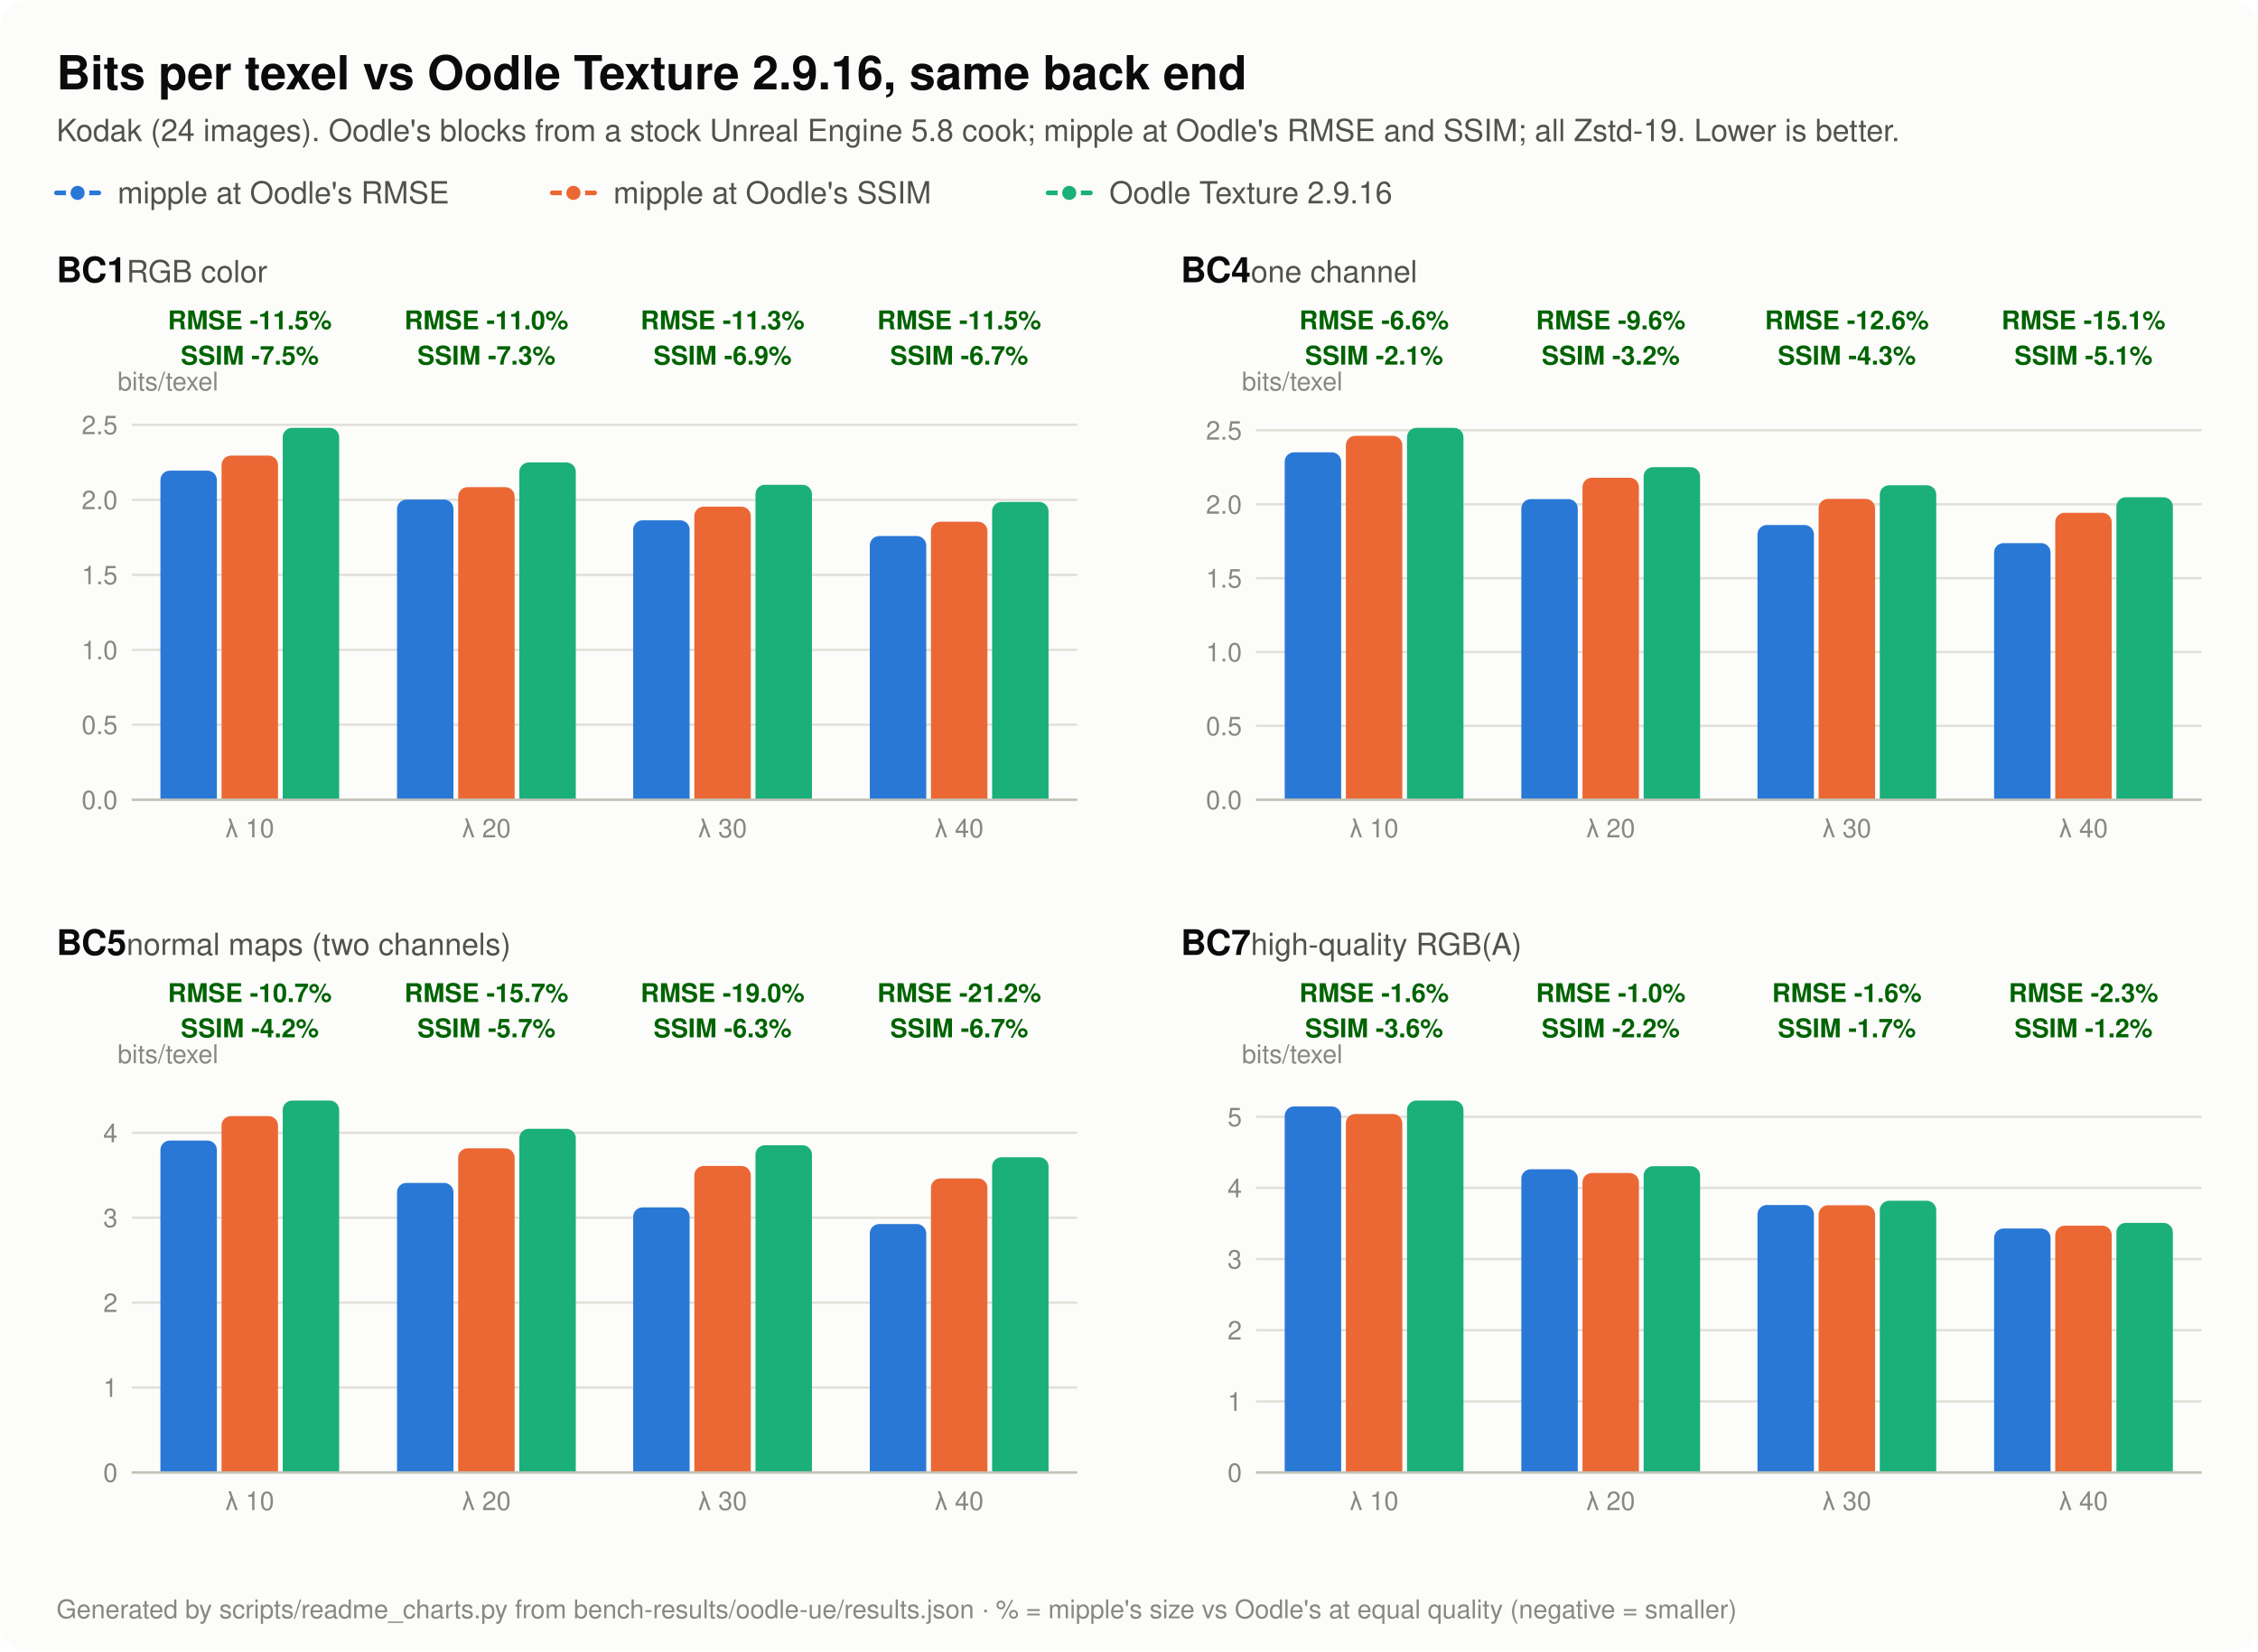
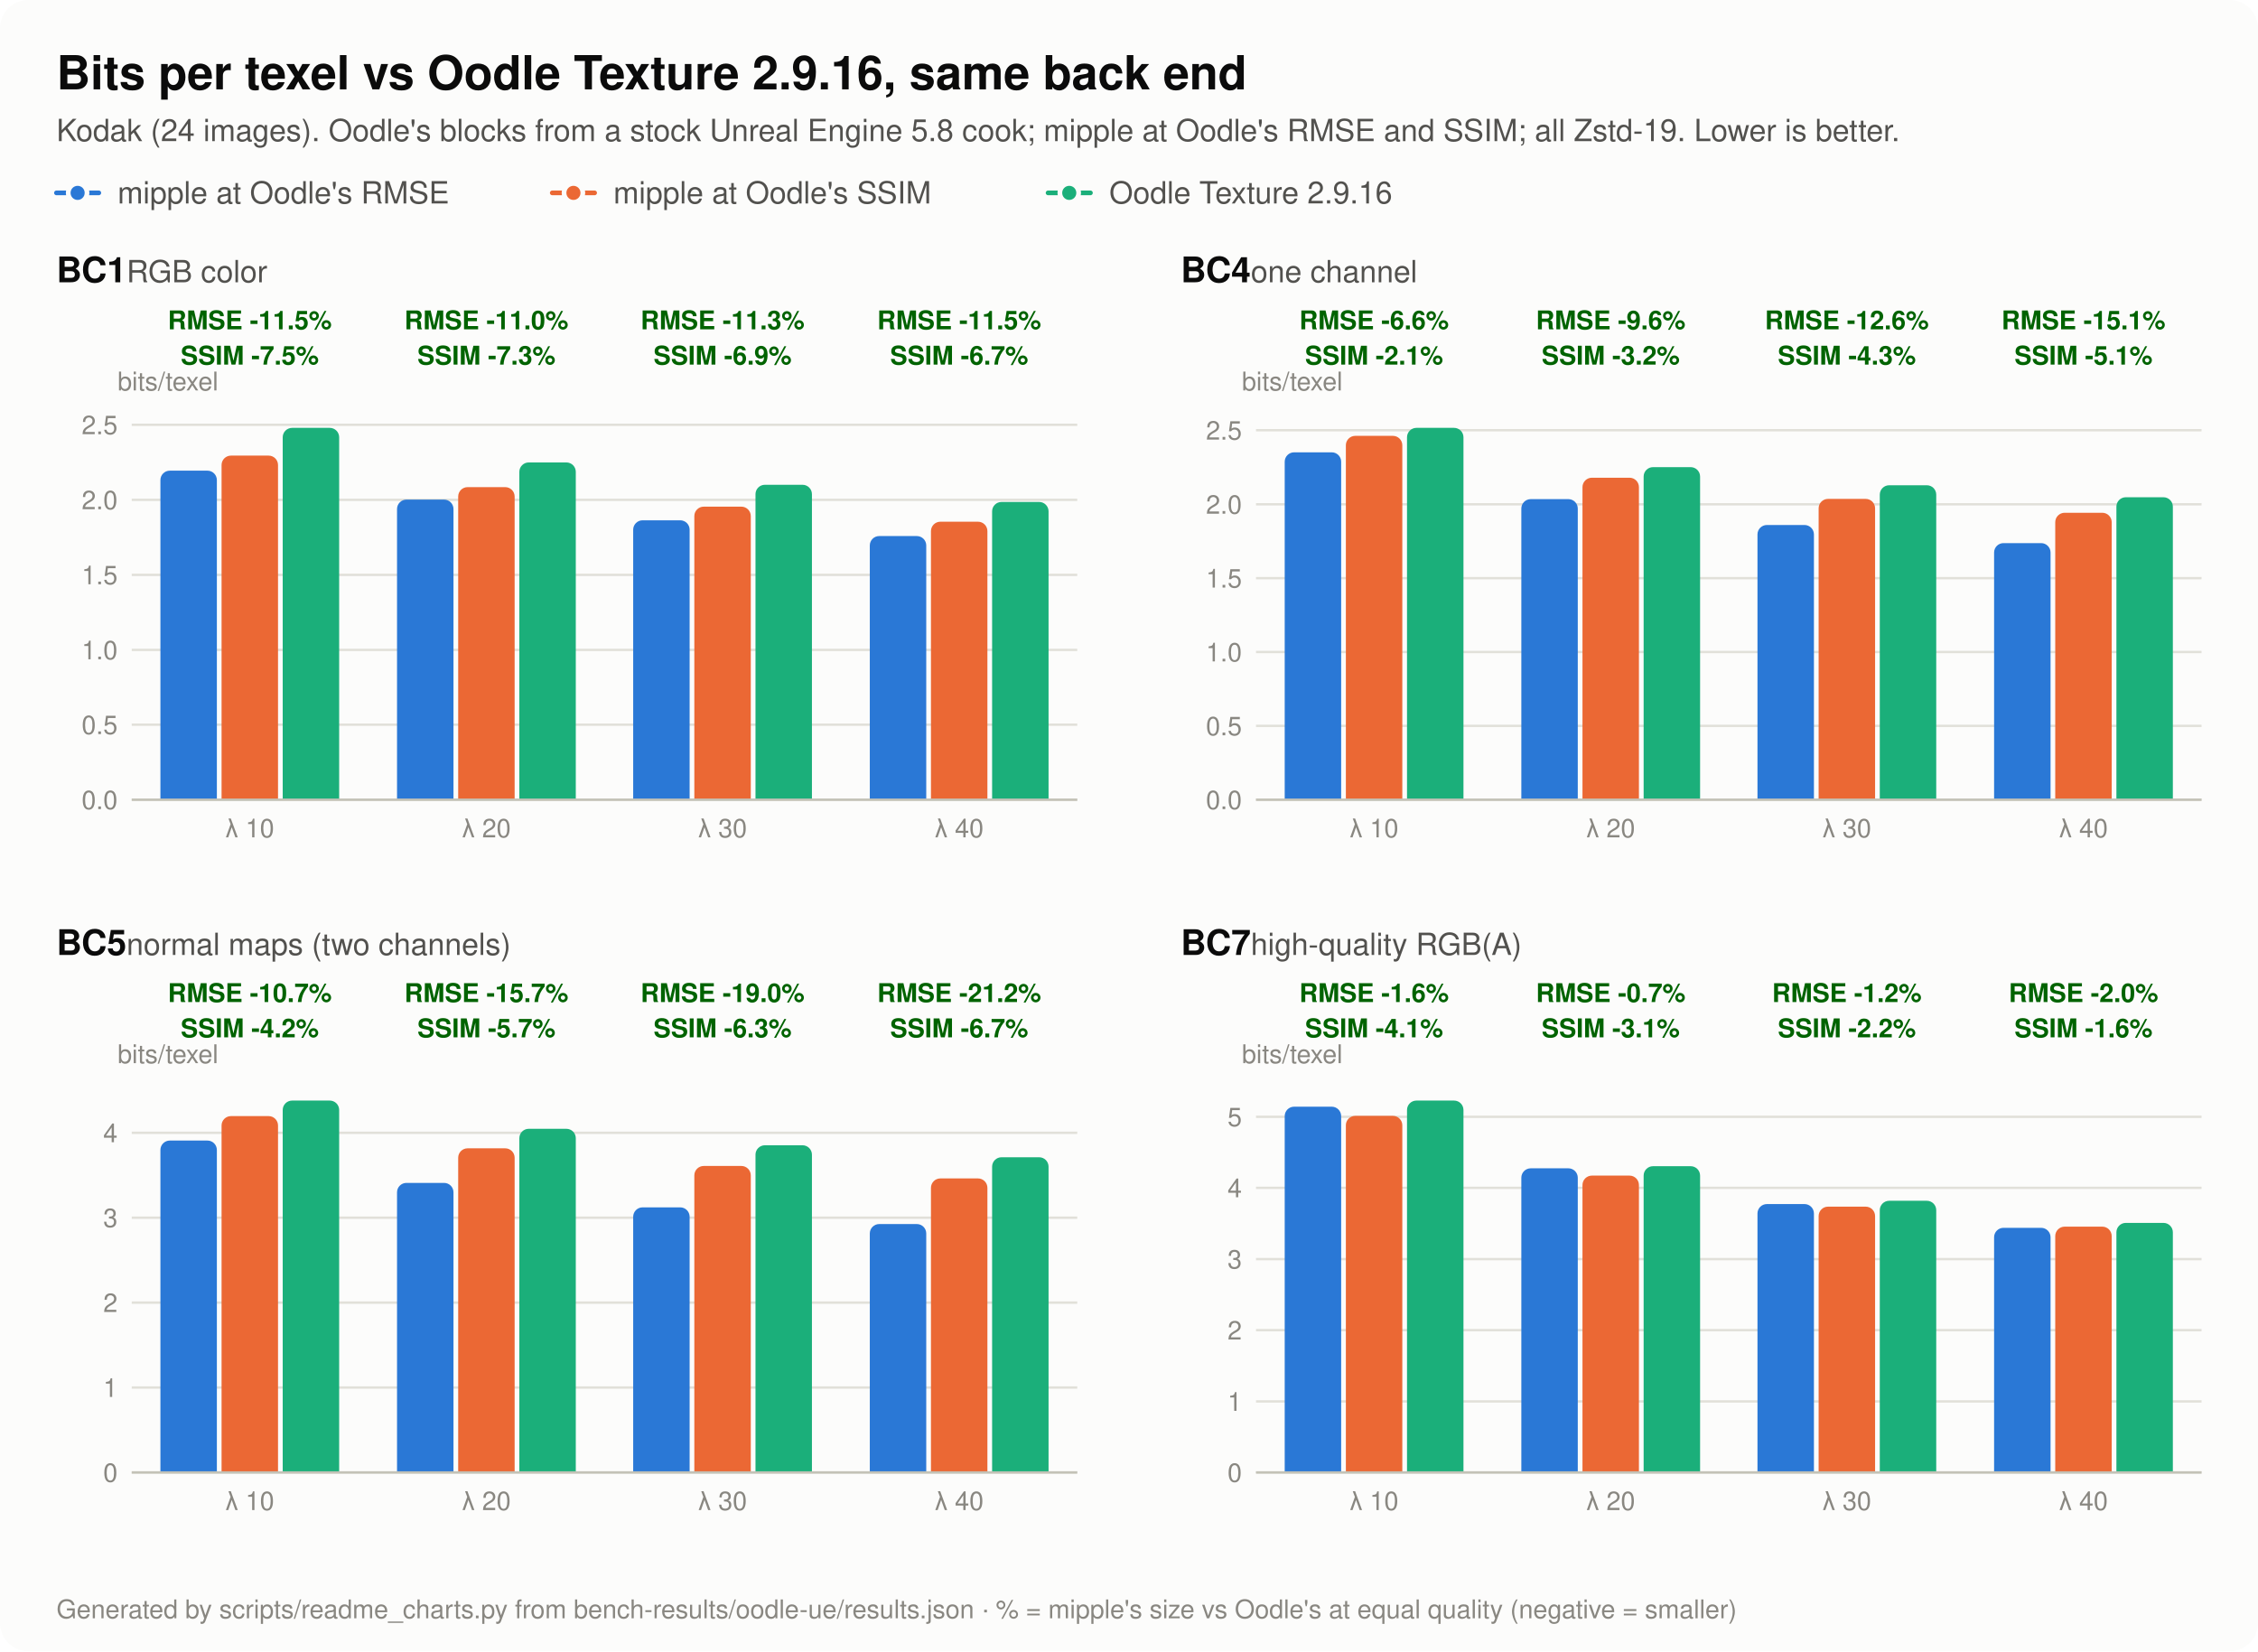
<svg xmlns="http://www.w3.org/2000/svg" width="960" height="702" viewBox="0 0 960 702" role="img" aria-labelledby="t d">
  <style>
  .bg { fill: #fcfcfb; } .ink { fill: #0b0b0b; } .ink2 { fill: #52514e; } .mute { fill: #898781; }
  .grid { stroke: #e1e0d9; } .axis { stroke: #c3c2b7; } .ring { stroke: #fcfcfb; }
  .s0 { stroke: #2a78d6; } .f0 { fill: #2a78d6; }
  .s1 { stroke: #eb6834; } .f1 { fill: #eb6834; }
  .s2 { stroke: #1baf7a; } .f2 { fill: #1baf7a; }
  .s3 { stroke: #8a5cd6; } .f3 { fill: #8a5cd6; }
  .good { fill: #006300; } .wh { stroke: #52514e; }
  .halo { paint-order: stroke; stroke: #fcfcfb; stroke-width: 3px; stroke-linejoin: round; }
  @media (prefers-color-scheme: dark) {
    .bg { fill: #1a1a19; } .ink { fill: #f0efec; } .ink2 { fill: #c3c2b7; }
    .grid { stroke: #2c2c2a; } .axis { stroke: #383835; } .ring { stroke: #1a1a19; }
    .s0 { stroke: #3987e5; } .f0 { fill: #3987e5; }
    .s1 { stroke: #d95926; } .f1 { fill: #d95926; }
    .s2 { stroke: #199e70; } .f2 { fill: #199e70; }
    .s3 { stroke: #9d78ea; } .f3 { fill: #9d78ea; }
    .good { fill: #0ca30c; } .wh { stroke: #c3c2b7; }
    .halo { stroke: #1a1a19; }
  }
  text { font-family: system-ui, -apple-system, "Segoe UI", Helvetica, Arial, sans-serif; }
  .num { font-variant-numeric: tabular-nums; }
</style>
  <rect class="bg" width="960" height="702" rx="12" />
  <text class="ink" x="24" y="38" font-size="20" font-weight="600">Bits per texel vs Oodle Texture 2.9.16, same back end</text>
  <text class="ink2" x="24" y="60" font-size="13">Kodak (24 images). Oodle's blocks from a stock Unreal Engine 5.8 cook; mipple at Oodle's RMSE and SSIM; all Zstd-19. Lower is better.</text>
  <line class="s0" x1="24" y1="82" x2="42" y2="82" stroke-width="2" stroke-linecap="round" />
  <circle class="f0 ring" cx="33" cy="82" r="4" stroke-width="2" />
  <text class="ink2" x="50" y="86.5" font-size="13">mipple at Oodle's RMSE</text>
  <line class="s1" x1="234.8" y1="82" x2="252.8" y2="82" stroke-width="2" stroke-linecap="round" />
  <circle class="f1 ring" cx="243.8" cy="82" r="4" stroke-width="2" />
  <text class="ink2" x="260.8" y="86.5" font-size="13">mipple at Oodle's SSIM</text>
  <line class="s2" x1="445.6" y1="82" x2="463.6" y2="82" stroke-width="2" stroke-linecap="round" />
  <circle class="f2 ring" cx="454.6" cy="82" r="4" stroke-width="2" />
  <text class="ink2" x="471.6" y="86.5" font-size="13">Oodle Texture 2.9.16</text>
  <text class="ink" x="24" y="120" font-size="15" font-weight="600">BC1<tspan class="ink2" font-weight="400" font-size="13">  RGB color</tspan>
  </text>
  <line class="grid" x1="56" x2="458" y1="340.0" y2="340.0" stroke-width="1" />
  <text class="mute num" x="50" y="344.0" font-size="11" text-anchor="end">0.0</text>
  <line class="grid" x1="56" x2="458" y1="308.1" y2="308.1" stroke-width="1" />
  <text class="mute num" x="50" y="312.1" font-size="11" text-anchor="end">0.5</text>
  <line class="grid" x1="56" x2="458" y1="276.3" y2="276.3" stroke-width="1" />
  <text class="mute num" x="50" y="280.3" font-size="11" text-anchor="end">1.0</text>
  <line class="grid" x1="56" x2="458" y1="244.4" y2="244.4" stroke-width="1" />
  <text class="mute num" x="50" y="248.4" font-size="11" text-anchor="end">1.5</text>
  <line class="grid" x1="56" x2="458" y1="212.5" y2="212.5" stroke-width="1" />
  <text class="mute num" x="50" y="216.5" font-size="11" text-anchor="end">2.0</text>
  <line class="grid" x1="56" x2="458" y1="180.6" y2="180.6" stroke-width="1" />
  <text class="mute num" x="50" y="184.6" font-size="11" text-anchor="end">2.5</text>
  <text class="mute" x="50" y="166" font-size="11" text-anchor="start">bits/texel</text>
  <path class="f0" d="M68.2,340 V204.1 a4,4 0 0 1 4,-4 h16.0 a4,4 0 0 1 4,4 V340 z" />
  <path class="f1" d="M94.2,340 V197.7 a4,4 0 0 1 4,-4 h16.0 a4,4 0 0 1 4,4 V340 z" />
  <path class="f2" d="M120.2,340 V185.9 a4,4 0 0 1 4,-4 h16.0 a4,4 0 0 1 4,4 V340 z" />
  <text class="good num" x="106.2" y="140" font-size="11" font-weight="600" text-anchor="middle">RMSE -11.5%</text>
  <text class="good num" x="106.2" y="155" font-size="11" font-weight="600" text-anchor="middle">SSIM -7.5%</text>
  <text class="mute num" x="106.2" y="356" font-size="11" text-anchor="middle">λ 10</text>
  <path class="f0" d="M168.8,340 V216.4 a4,4 0 0 1 4,-4 h16.0 a4,4 0 0 1 4,4 V340 z" />
  <path class="f1" d="M194.8,340 V211.1 a4,4 0 0 1 4,-4 h16.0 a4,4 0 0 1 4,4 V340 z" />
  <path class="f2" d="M220.8,340 V200.6 a4,4 0 0 1 4,-4 h16.0 a4,4 0 0 1 4,4 V340 z" />
  <text class="good num" x="206.8" y="140" font-size="11" font-weight="600" text-anchor="middle">RMSE -11.0%</text>
  <text class="good num" x="206.8" y="155" font-size="11" font-weight="600" text-anchor="middle">SSIM -7.3%</text>
  <text class="mute num" x="206.8" y="356" font-size="11" text-anchor="middle">λ 20</text>
  <path class="f0" d="M269.2,340 V225.2 a4,4 0 0 1 4,-4 h16.0 a4,4 0 0 1 4,4 V340 z" />
  <path class="f1" d="M295.2,340 V219.4 a4,4 0 0 1 4,-4 h16.0 a4,4 0 0 1 4,4 V340 z" />
  <path class="f2" d="M321.2,340 V210.1 a4,4 0 0 1 4,-4 h16.0 a4,4 0 0 1 4,4 V340 z" />
  <text class="good num" x="307.2" y="140" font-size="11" font-weight="600" text-anchor="middle">RMSE -11.3%</text>
  <text class="good num" x="307.2" y="155" font-size="11" font-weight="600" text-anchor="middle">SSIM -6.9%</text>
  <text class="mute num" x="307.2" y="356" font-size="11" text-anchor="middle">λ 30</text>
  <path class="f0" d="M369.8,340 V231.9 a4,4 0 0 1 4,-4 h16.0 a4,4 0 0 1 4,4 V340 z" />
  <path class="f1" d="M395.8,340 V225.8 a4,4 0 0 1 4,-4 h16.0 a4,4 0 0 1 4,4 V340 z" />
  <path class="f2" d="M421.8,340 V217.4 a4,4 0 0 1 4,-4 h16.0 a4,4 0 0 1 4,4 V340 z" />
  <text class="good num" x="407.8" y="140" font-size="11" font-weight="600" text-anchor="middle">RMSE -11.5%</text>
  <text class="good num" x="407.8" y="155" font-size="11" font-weight="600" text-anchor="middle">SSIM -6.7%</text>
  <text class="mute num" x="407.8" y="356" font-size="11" text-anchor="middle">λ 40</text>
  <line class="axis" x1="56" x2="458" y1="340" y2="340" stroke-width="1" />
  <text class="ink" x="502" y="120" font-size="15" font-weight="600">BC4<tspan class="ink2" font-weight="400" font-size="13">  one channel</tspan>
  </text>
  <line class="grid" x1="534" x2="936" y1="340.0" y2="340.0" stroke-width="1" />
  <text class="mute num" x="528" y="344.0" font-size="11" text-anchor="end">0.0</text>
  <line class="grid" x1="534" x2="936" y1="308.6" y2="308.6" stroke-width="1" />
  <text class="mute num" x="528" y="312.6" font-size="11" text-anchor="end">0.5</text>
  <line class="grid" x1="534" x2="936" y1="277.2" y2="277.2" stroke-width="1" />
  <text class="mute num" x="528" y="281.2" font-size="11" text-anchor="end">1.0</text>
  <line class="grid" x1="534" x2="936" y1="245.8" y2="245.8" stroke-width="1" />
  <text class="mute num" x="528" y="249.8" font-size="11" text-anchor="end">1.5</text>
  <line class="grid" x1="534" x2="936" y1="214.4" y2="214.4" stroke-width="1" />
  <text class="mute num" x="528" y="218.4" font-size="11" text-anchor="end">2.0</text>
  <line class="grid" x1="534" x2="936" y1="182.9" y2="182.9" stroke-width="1" />
  <text class="mute num" x="528" y="186.9" font-size="11" text-anchor="end">2.5</text>
  <text class="mute" x="528" y="166" font-size="11" text-anchor="start">bits/texel</text>
  <path class="f0" d="M546.2,340 V196.3 a4,4 0 0 1 4,-4 h16.0 a4,4 0 0 1 4,4 V340 z" />
  <path class="f1" d="M572.2,340 V189.3 a4,4 0 0 1 4,-4 h16.0 a4,4 0 0 1 4,4 V340 z" />
  <path class="f2" d="M598.2,340 V185.9 a4,4 0 0 1 4,-4 h16.0 a4,4 0 0 1 4,4 V340 z" />
  <text class="good num" x="584.2" y="140" font-size="11" font-weight="600" text-anchor="middle">RMSE -6.6%</text>
  <text class="good num" x="584.2" y="155" font-size="11" font-weight="600" text-anchor="middle">SSIM -2.1%</text>
  <text class="mute num" x="584.2" y="356" font-size="11" text-anchor="middle">λ 10</text>
  <path class="f0" d="M646.8,340 V216.2 a4,4 0 0 1 4,-4 h16.0 a4,4 0 0 1 4,4 V340 z" />
  <path class="f1" d="M672.8,340 V207.1 a4,4 0 0 1 4,-4 h16.0 a4,4 0 0 1 4,4 V340 z" />
  <path class="f2" d="M698.8,340 V202.6 a4,4 0 0 1 4,-4 h16.0 a4,4 0 0 1 4,4 V340 z" />
  <text class="good num" x="684.8" y="140" font-size="11" font-weight="600" text-anchor="middle">RMSE -9.6%</text>
  <text class="good num" x="684.8" y="155" font-size="11" font-weight="600" text-anchor="middle">SSIM -3.2%</text>
  <text class="mute num" x="684.8" y="356" font-size="11" text-anchor="middle">λ 20</text>
  <path class="f0" d="M747.2,340 V227.2 a4,4 0 0 1 4,-4 h16.0 a4,4 0 0 1 4,4 V340 z" />
  <path class="f1" d="M773.2,340 V216.1 a4,4 0 0 1 4,-4 h16.0 a4,4 0 0 1 4,4 V340 z" />
  <path class="f2" d="M799.2,340 V210.3 a4,4 0 0 1 4,-4 h16.0 a4,4 0 0 1 4,4 V340 z" />
  <text class="good num" x="785.2" y="140" font-size="11" font-weight="600" text-anchor="middle">RMSE -12.6%</text>
  <text class="good num" x="785.2" y="155" font-size="11" font-weight="600" text-anchor="middle">SSIM -4.3%</text>
  <text class="mute num" x="785.2" y="356" font-size="11" text-anchor="middle">λ 30</text>
  <path class="f0" d="M847.8,340 V234.9 a4,4 0 0 1 4,-4 h16.0 a4,4 0 0 1 4,4 V340 z" />
  <path class="f1" d="M873.8,340 V222.0 a4,4 0 0 1 4,-4 h16.0 a4,4 0 0 1 4,4 V340 z" />
  <path class="f2" d="M899.8,340 V215.4 a4,4 0 0 1 4,-4 h16.0 a4,4 0 0 1 4,4 V340 z" />
  <text class="good num" x="885.8" y="140" font-size="11" font-weight="600" text-anchor="middle">RMSE -15.1%</text>
  <text class="good num" x="885.8" y="155" font-size="11" font-weight="600" text-anchor="middle">SSIM -5.1%</text>
  <text class="mute num" x="885.8" y="356" font-size="11" text-anchor="middle">λ 40</text>
  <line class="axis" x1="534" x2="936" y1="340" y2="340" stroke-width="1" />
  <text class="ink" x="24" y="406" font-size="15" font-weight="600">BC5<tspan class="ink2" font-weight="400" font-size="13">  normal maps (two channels)</tspan>
  </text>
  <line class="grid" x1="56" x2="458" y1="626.0" y2="626.0" stroke-width="1" />
  <text class="mute num" x="50" y="630.0" font-size="11" text-anchor="end">0</text>
  <line class="grid" x1="56" x2="458" y1="589.9" y2="589.9" stroke-width="1" />
  <text class="mute num" x="50" y="593.9" font-size="11" text-anchor="end">1</text>
  <line class="grid" x1="56" x2="458" y1="553.8" y2="553.8" stroke-width="1" />
  <text class="mute num" x="50" y="557.8" font-size="11" text-anchor="end">2</text>
  <line class="grid" x1="56" x2="458" y1="517.7" y2="517.7" stroke-width="1" />
  <text class="mute num" x="50" y="521.7" font-size="11" text-anchor="end">3</text>
  <line class="grid" x1="56" x2="458" y1="481.6" y2="481.6" stroke-width="1" />
  <text class="mute num" x="50" y="485.6" font-size="11" text-anchor="end">4</text>
  <text class="mute" x="50" y="452" font-size="11" text-anchor="start">bits/texel</text>
  <path class="f0" d="M68.2,626 V488.9 a4,4 0 0 1 4,-4 h16.0 a4,4 0 0 1 4,4 V626 z" />
  <path class="f1" d="M94.2,626 V478.5 a4,4 0 0 1 4,-4 h16.0 a4,4 0 0 1 4,4 V626 z" />
  <path class="f2" d="M120.2,626 V471.9 a4,4 0 0 1 4,-4 h16.0 a4,4 0 0 1 4,4 V626 z" />
  <text class="good num" x="106.2" y="426" font-size="11" font-weight="600" text-anchor="middle">RMSE -10.7%</text>
  <text class="good num" x="106.2" y="441" font-size="11" font-weight="600" text-anchor="middle">SSIM -4.2%</text>
  <text class="mute num" x="106.2" y="642" font-size="11" text-anchor="middle">λ 10</text>
  <path class="f0" d="M168.8,626 V506.9 a4,4 0 0 1 4,-4 h16.0 a4,4 0 0 1 4,4 V626 z" />
  <path class="f1" d="M194.8,626 V492.2 a4,4 0 0 1 4,-4 h16.0 a4,4 0 0 1 4,4 V626 z" />
  <path class="f2" d="M220.8,626 V483.9 a4,4 0 0 1 4,-4 h16.0 a4,4 0 0 1 4,4 V626 z" />
  <text class="good num" x="206.8" y="426" font-size="11" font-weight="600" text-anchor="middle">RMSE -15.7%</text>
  <text class="good num" x="206.8" y="441" font-size="11" font-weight="600" text-anchor="middle">SSIM -5.7%</text>
  <text class="mute num" x="206.8" y="642" font-size="11" text-anchor="middle">λ 20</text>
  <path class="f0" d="M269.2,626 V517.3 a4,4 0 0 1 4,-4 h16.0 a4,4 0 0 1 4,4 V626 z" />
  <path class="f1" d="M295.2,626 V499.7 a4,4 0 0 1 4,-4 h16.0 a4,4 0 0 1 4,4 V626 z" />
  <path class="f2" d="M321.2,626 V490.9 a4,4 0 0 1 4,-4 h16.0 a4,4 0 0 1 4,4 V626 z" />
  <text class="good num" x="307.2" y="426" font-size="11" font-weight="600" text-anchor="middle">RMSE -19.0%</text>
  <text class="good num" x="307.2" y="441" font-size="11" font-weight="600" text-anchor="middle">SSIM -6.3%</text>
  <text class="mute num" x="307.2" y="642" font-size="11" text-anchor="middle">λ 30</text>
  <path class="f0" d="M369.8,626 V524.4 a4,4 0 0 1 4,-4 h16.0 a4,4 0 0 1 4,4 V626 z" />
  <path class="f1" d="M395.8,626 V505.0 a4,4 0 0 1 4,-4 h16.0 a4,4 0 0 1 4,4 V626 z" />
  <path class="f2" d="M421.8,626 V496.0 a4,4 0 0 1 4,-4 h16.0 a4,4 0 0 1 4,4 V626 z" />
  <text class="good num" x="407.8" y="426" font-size="11" font-weight="600" text-anchor="middle">RMSE -21.2%</text>
  <text class="good num" x="407.8" y="441" font-size="11" font-weight="600" text-anchor="middle">SSIM -6.7%</text>
  <text class="mute num" x="407.8" y="642" font-size="11" text-anchor="middle">λ 40</text>
  <line class="axis" x1="56" x2="458" y1="626" y2="626" stroke-width="1" />
  <text class="ink" x="502" y="406" font-size="15" font-weight="600">BC7<tspan class="ink2" font-weight="400" font-size="13">  high-quality RGB(A)</tspan>
  </text>
  <line class="grid" x1="534" x2="936" y1="626.0" y2="626.0" stroke-width="1" />
  <text class="mute num" x="528" y="630.0" font-size="11" text-anchor="end">0</text>
  <line class="grid" x1="534" x2="936" y1="595.8" y2="595.8" stroke-width="1" />
  <text class="mute num" x="528" y="599.8" font-size="11" text-anchor="end">1</text>
  <line class="grid" x1="534" x2="936" y1="565.5" y2="565.5" stroke-width="1" />
  <text class="mute num" x="528" y="569.5" font-size="11" text-anchor="end">2</text>
  <line class="grid" x1="534" x2="936" y1="535.3" y2="535.3" stroke-width="1" />
  <text class="mute num" x="528" y="539.3" font-size="11" text-anchor="end">3</text>
  <line class="grid" x1="534" x2="936" y1="505.0" y2="505.0" stroke-width="1" />
  <text class="mute num" x="528" y="509.0" font-size="11" text-anchor="end">4</text>
  <line class="grid" x1="534" x2="936" y1="474.8" y2="474.8" stroke-width="1" />
  <text class="mute num" x="528" y="478.8" font-size="11" text-anchor="end">5</text>
  <text class="mute" x="528" y="452" font-size="11" text-anchor="start">bits/texel</text>
-   <path class="f0" d="M546.2,626 V474.4 a4,4 0 0 1 4,-4 h16.0 a4,4 0 0 1 4,4 V626 z" />
-   <path class="f1" d="M572.2,626 V477.6 a4,4 0 0 1 4,-4 h16.0 a4,4 0 0 1 4,4 V626 z" />
+   <path class="f0" d="M546.2,626 V474.5 a4,4 0 0 1 4,-4 h16.0 a4,4 0 0 1 4,4 V626 z" />
+   <path class="f1" d="M572.2,626 V478.4 a4,4 0 0 1 4,-4 h16.0 a4,4 0 0 1 4,4 V626 z" />
  <path class="f2" d="M598.2,626 V471.9 a4,4 0 0 1 4,-4 h16.0 a4,4 0 0 1 4,4 V626 z" />
  <text class="good num" x="584.2" y="426" font-size="11" font-weight="600" text-anchor="middle">RMSE -1.6%</text>
-   <text class="good num" x="584.2" y="441" font-size="11" font-weight="600" text-anchor="middle">SSIM -3.6%</text>
+   <text class="good num" x="584.2" y="441" font-size="11" font-weight="600" text-anchor="middle">SSIM -4.1%</text>
  <text class="mute num" x="584.2" y="642" font-size="11" text-anchor="middle">λ 10</text>
-   <path class="f0" d="M646.8,626 V501.1 a4,4 0 0 1 4,-4 h16.0 a4,4 0 0 1 4,4 V626 z" />
-   <path class="f1" d="M672.8,626 V502.7 a4,4 0 0 1 4,-4 h16.0 a4,4 0 0 1 4,4 V626 z" />
+   <path class="f0" d="M646.8,626 V500.7 a4,4 0 0 1 4,-4 h16.0 a4,4 0 0 1 4,4 V626 z" />
+   <path class="f1" d="M672.8,626 V503.8 a4,4 0 0 1 4,-4 h16.0 a4,4 0 0 1 4,4 V626 z" />
  <path class="f2" d="M698.8,626 V499.8 a4,4 0 0 1 4,-4 h16.0 a4,4 0 0 1 4,4 V626 z" />
-   <text class="good num" x="684.8" y="426" font-size="11" font-weight="600" text-anchor="middle">RMSE -1.0%</text>
-   <text class="good num" x="684.8" y="441" font-size="11" font-weight="600" text-anchor="middle">SSIM -2.2%</text>
+   <text class="good num" x="684.8" y="426" font-size="11" font-weight="600" text-anchor="middle">RMSE -0.7%</text>
+   <text class="good num" x="684.8" y="441" font-size="11" font-weight="600" text-anchor="middle">SSIM -3.1%</text>
  <text class="mute num" x="684.8" y="642" font-size="11" text-anchor="middle">λ 20</text>
-   <path class="f0" d="M747.2,626 V516.3 a4,4 0 0 1 4,-4 h16.0 a4,4 0 0 1 4,4 V626 z" />
-   <path class="f1" d="M773.2,626 V516.4 a4,4 0 0 1 4,-4 h16.0 a4,4 0 0 1 4,4 V626 z" />
+   <path class="f0" d="M747.2,626 V515.9 a4,4 0 0 1 4,-4 h16.0 a4,4 0 0 1 4,4 V626 z" />
+   <path class="f1" d="M773.2,626 V517.0 a4,4 0 0 1 4,-4 h16.0 a4,4 0 0 1 4,4 V626 z" />
  <path class="f2" d="M799.2,626 V514.5 a4,4 0 0 1 4,-4 h16.0 a4,4 0 0 1 4,4 V626 z" />
-   <text class="good num" x="785.2" y="426" font-size="11" font-weight="600" text-anchor="middle">RMSE -1.6%</text>
-   <text class="good num" x="785.2" y="441" font-size="11" font-weight="600" text-anchor="middle">SSIM -1.7%</text>
+   <text class="good num" x="785.2" y="426" font-size="11" font-weight="600" text-anchor="middle">RMSE -1.2%</text>
+   <text class="good num" x="785.2" y="441" font-size="11" font-weight="600" text-anchor="middle">SSIM -2.2%</text>
  <text class="mute num" x="785.2" y="642" font-size="11" text-anchor="middle">λ 30</text>
-   <path class="f0" d="M847.8,626 V526.3 a4,4 0 0 1 4,-4 h16.0 a4,4 0 0 1 4,4 V626 z" />
-   <path class="f1" d="M873.8,626 V525.1 a4,4 0 0 1 4,-4 h16.0 a4,4 0 0 1 4,4 V626 z" />
+   <path class="f0" d="M847.8,626 V526.0 a4,4 0 0 1 4,-4 h16.0 a4,4 0 0 1 4,4 V626 z" />
+   <path class="f1" d="M873.8,626 V525.5 a4,4 0 0 1 4,-4 h16.0 a4,4 0 0 1 4,4 V626 z" />
  <path class="f2" d="M899.8,626 V523.9 a4,4 0 0 1 4,-4 h16.0 a4,4 0 0 1 4,4 V626 z" />
-   <text class="good num" x="885.8" y="426" font-size="11" font-weight="600" text-anchor="middle">RMSE -2.3%</text>
-   <text class="good num" x="885.8" y="441" font-size="11" font-weight="600" text-anchor="middle">SSIM -1.2%</text>
+   <text class="good num" x="885.8" y="426" font-size="11" font-weight="600" text-anchor="middle">RMSE -2.0%</text>
+   <text class="good num" x="885.8" y="441" font-size="11" font-weight="600" text-anchor="middle">SSIM -1.6%</text>
  <text class="mute num" x="885.8" y="642" font-size="11" text-anchor="middle">λ 40</text>
  <line class="axis" x1="534" x2="936" y1="626" y2="626" stroke-width="1" />
  <text class="mute" x="24" y="688" font-size="11">Generated by scripts/readme_charts.py from bench-results/oodle-ue/results.json · % = mipple's size vs Oodle's at equal quality (negative = smaller)</text>
</svg>
